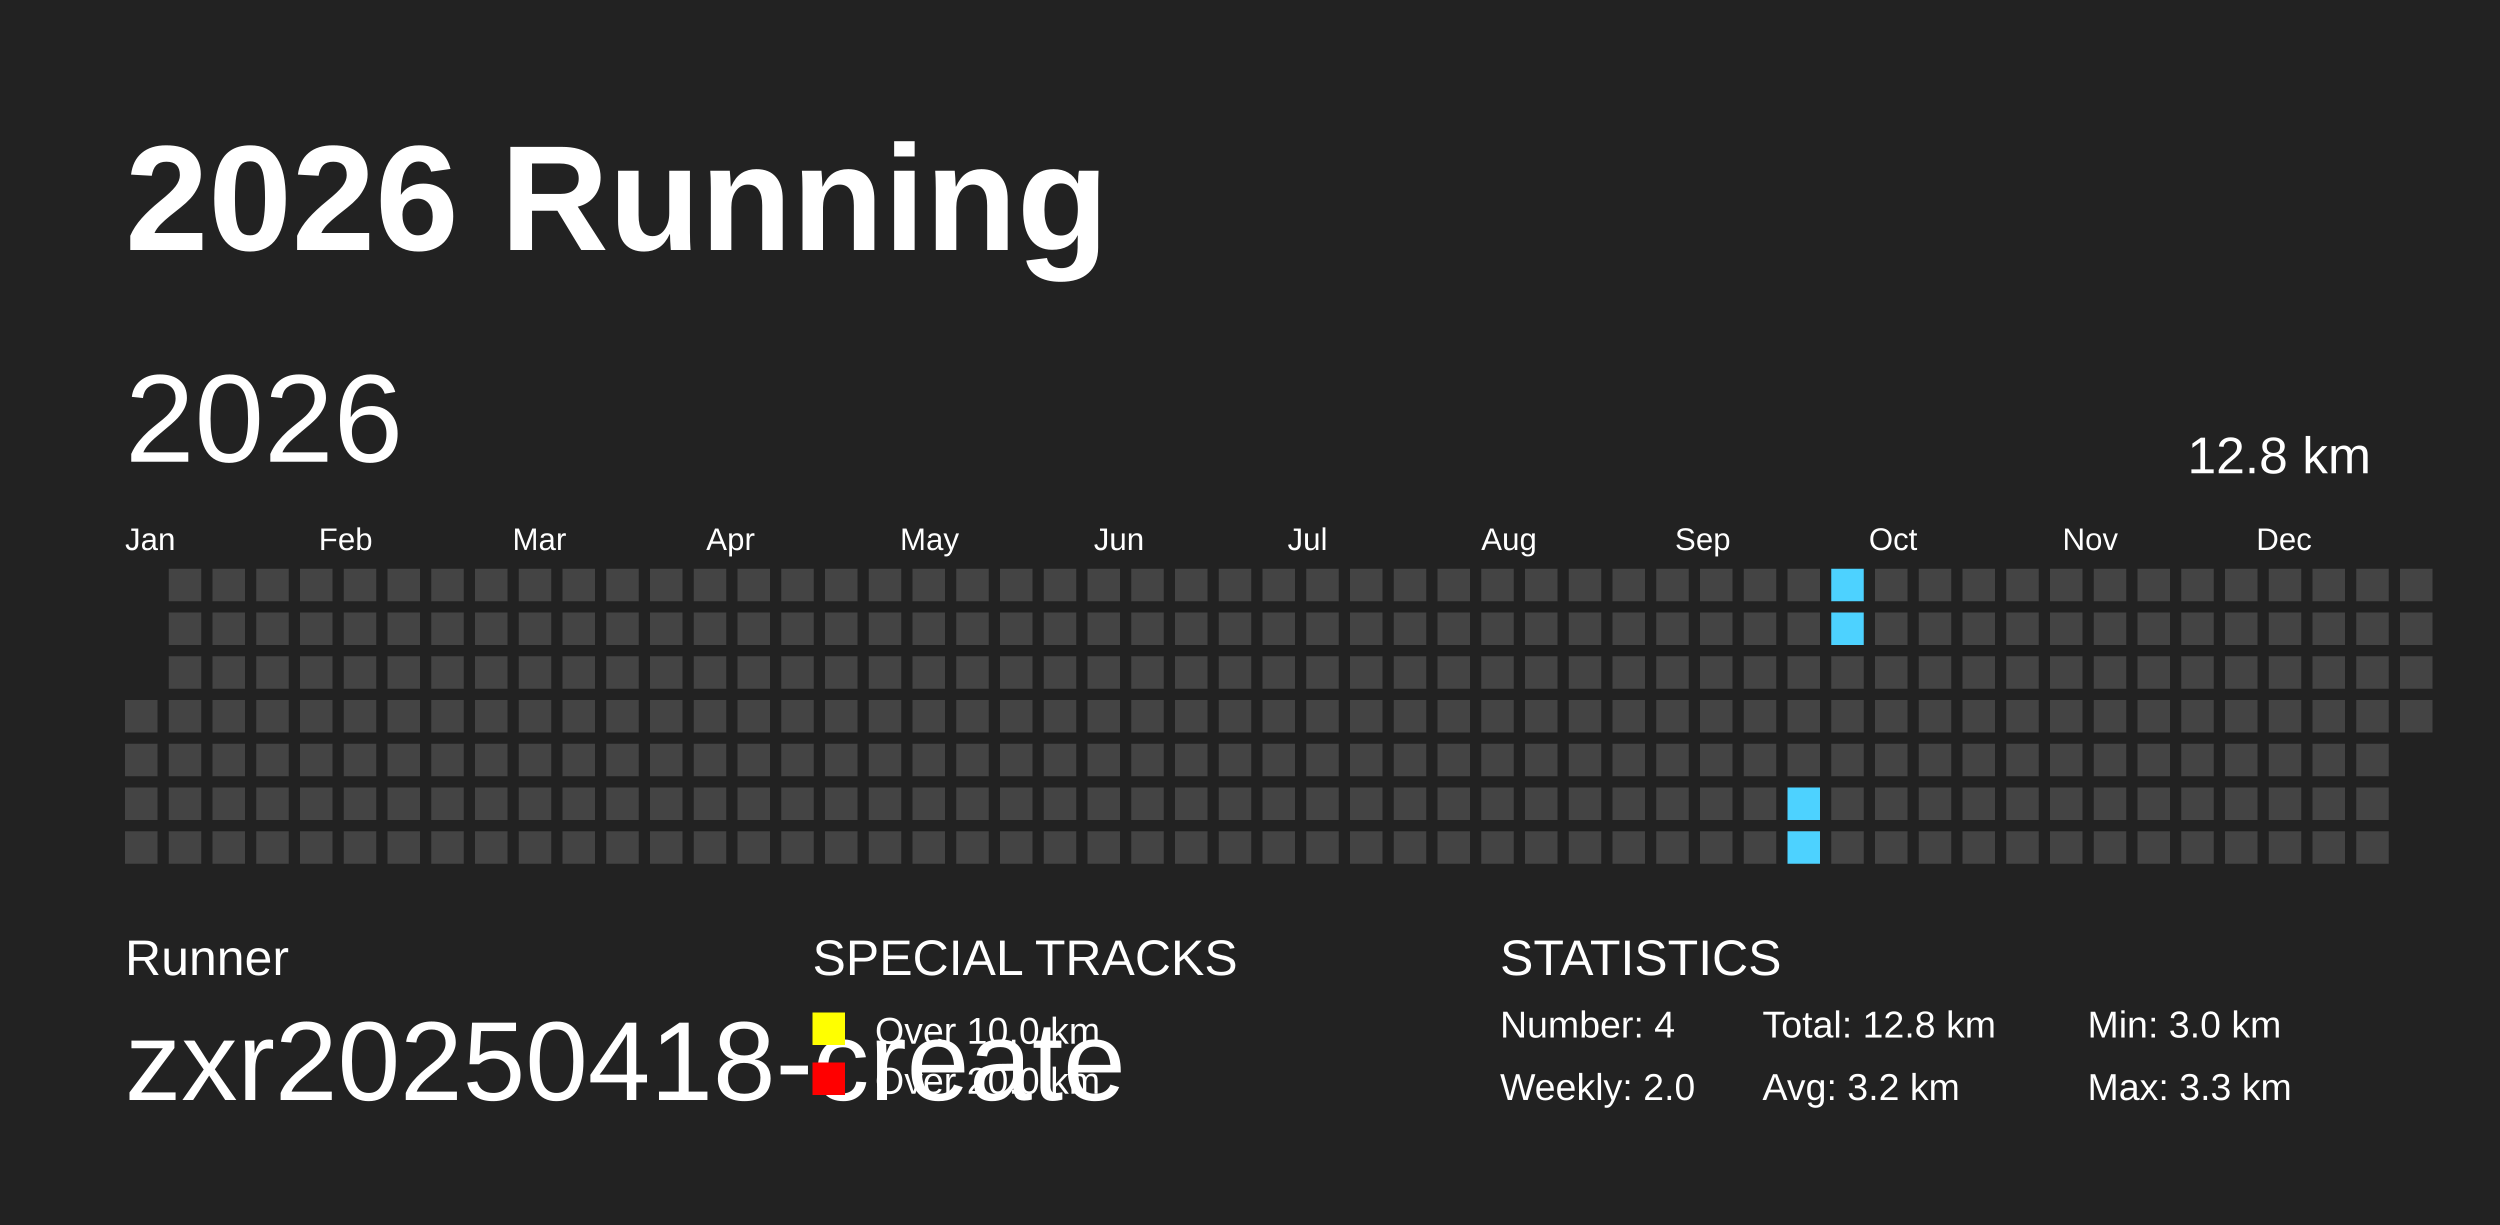
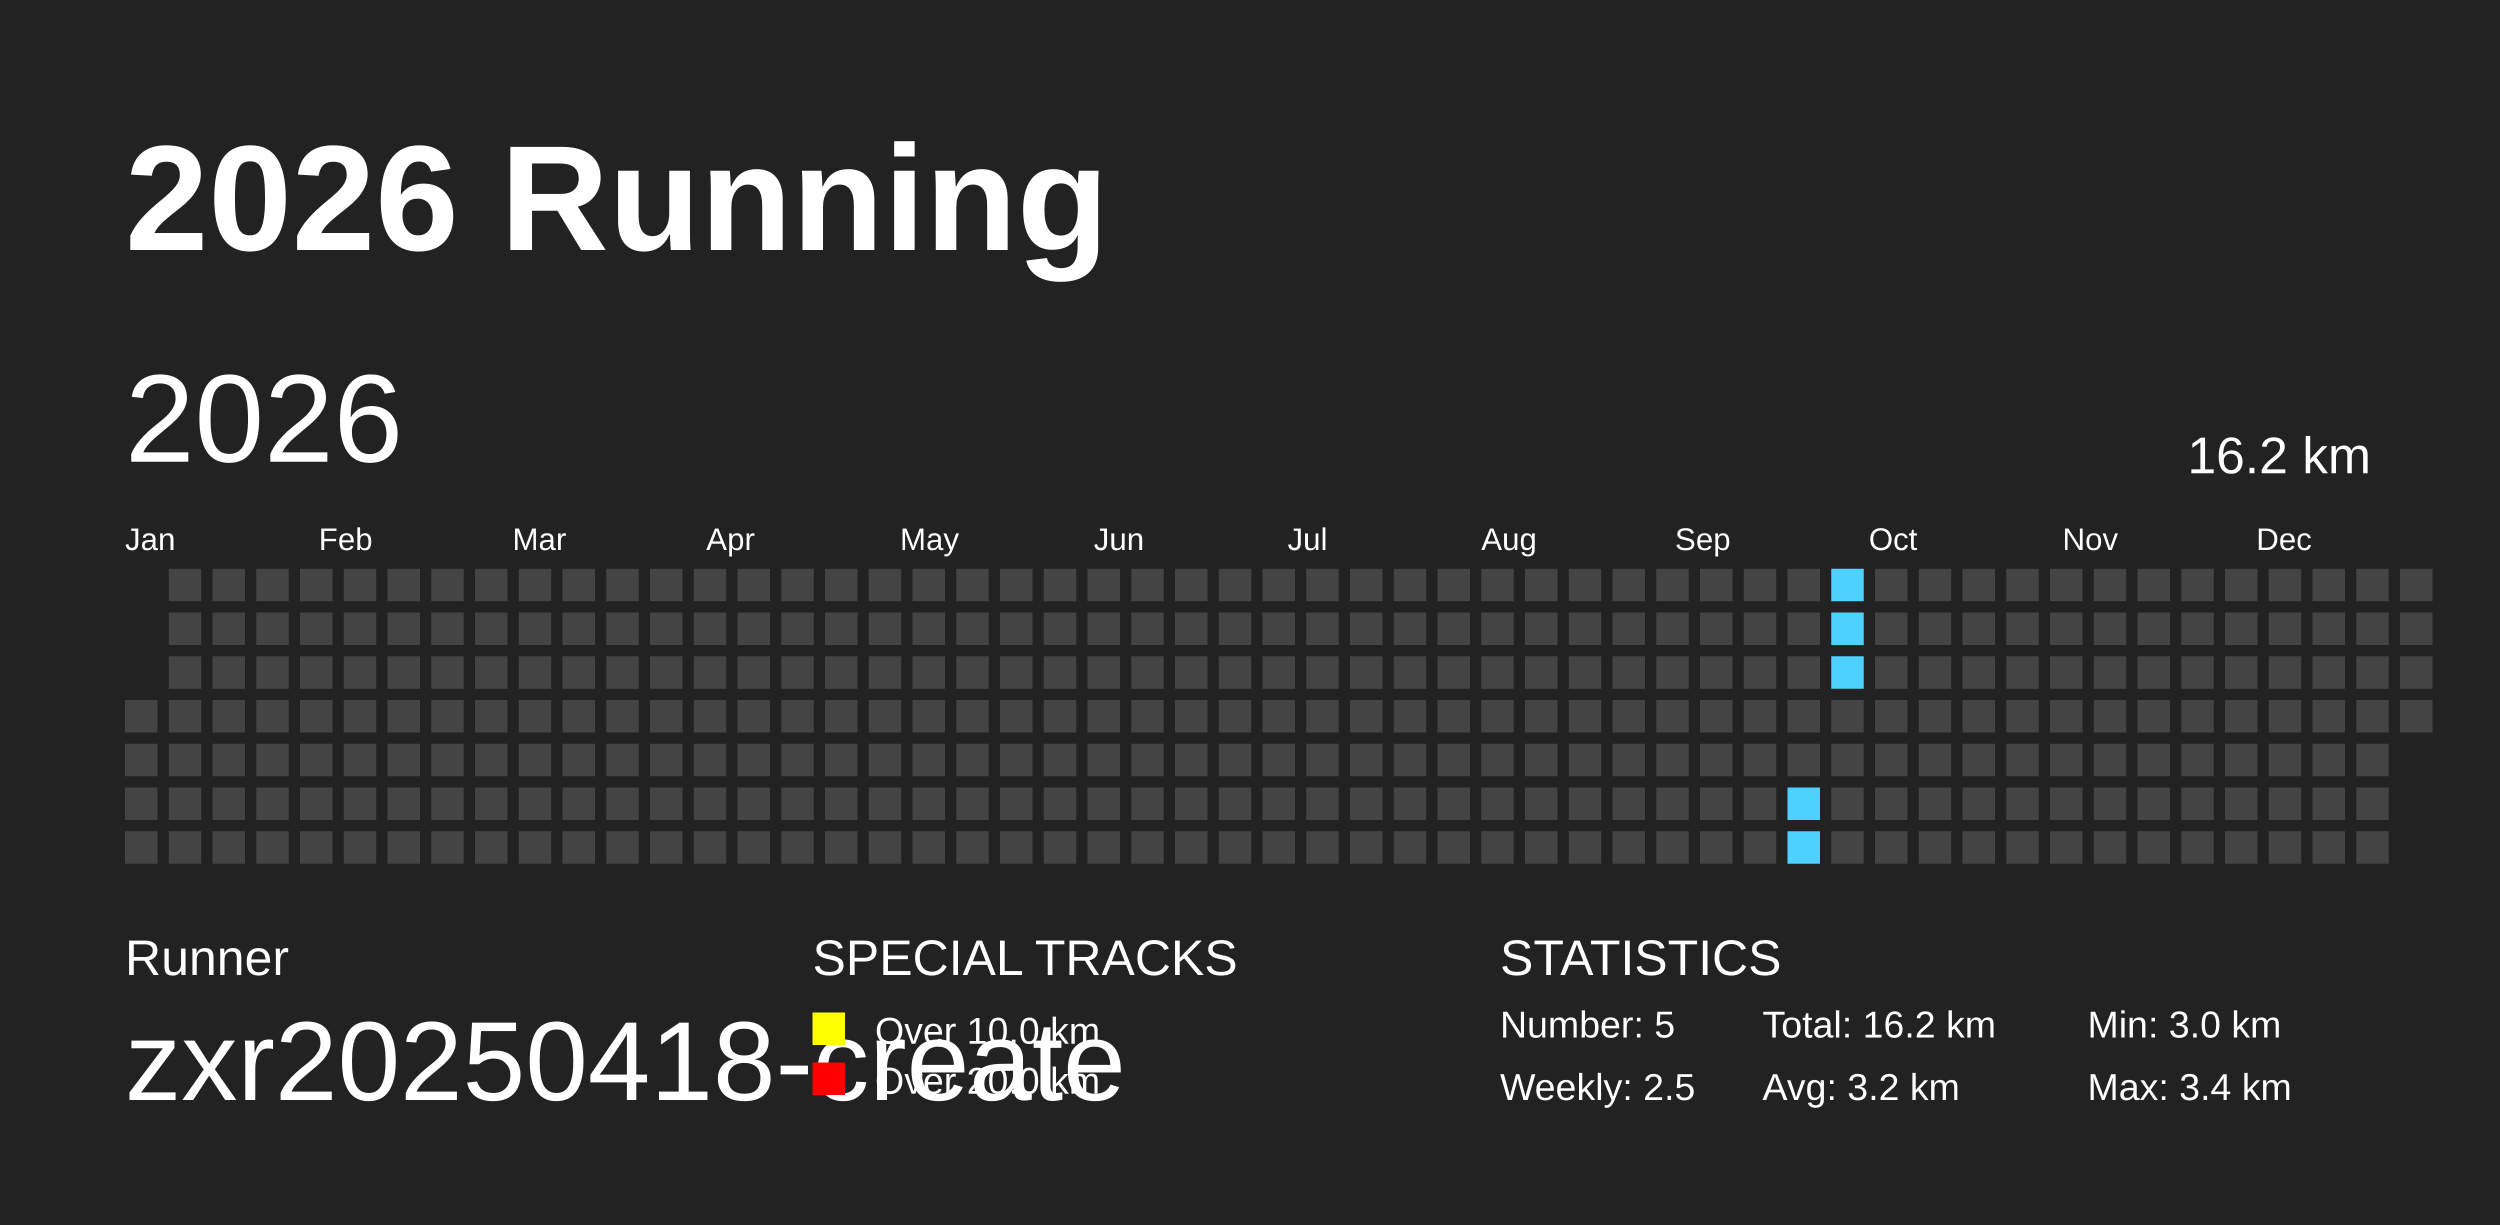
<svg xmlns="http://www.w3.org/2000/svg" baseProfile="full" height="98mm" version="1.1" viewBox="0,0,200,98" width="200mm">
  <defs>
    <pattern height="2" id="indoor-stripe" patternUnits="userSpaceOnUse" width="2">
      <line stroke="white" stroke-opacity="0.45" stroke-width="0.5" x1="0" x2="2" y1="2" y2="0" />
    </pattern>
  </defs>
  <rect fill="#222222" height="98" width="200" x="0" y="0" />
  <text fill="#FFFFFF" style="font-size:12px; font-family:Arial; font-weight:bold;" x="10" y="20">2026 Running</text>
  <text fill="#FFFFFF" style="font-size:4px; font-family:Arial" x="10" y="78">Runner</text>
  <text fill="#FFFFFF" style="font-size:9px; font-family:Arial" x="10" y="88">zxr20250418-create</text>
  <text fill="#FFFFFF" style="font-size:4px; font-family:Arial" x="65" y="78">SPECIAL TRACKS</text>
  <rect fill="yellow" height="2.6" width="2.6" x="65" y="81" />
  <text fill="#FFFFFF" style="font-size:3px; font-family:Arial" x="70" y="83.5">Over 10.0 km</text>
  <rect fill="red" height="2.6" width="2.6" x="65" y="85" />
  <text fill="#FFFFFF" style="font-size:3px; font-family:Arial" x="70" y="87.5">Over 20.0 km</text>
  <text fill="#FFFFFF" style="font-size:4px; font-family:Arial" x="120" y="78">STATISTICS</text>
-   <text fill="#FFFFFF" style="font-size:3px; font-family:Arial" x="120" y="83">Number: 4</text>
-   <text fill="#FFFFFF" style="font-size:3px; font-family:Arial" x="120" y="88">Weekly: 2.0</text>
-   <text fill="#FFFFFF" style="font-size:3px; font-family:Arial" x="141" y="83">Total: 12.8 km</text>
+   <text fill="#FFFFFF" style="font-size:3px; font-family:Arial" x="120" y="83">Number: 5</text>
+   <text fill="#FFFFFF" style="font-size:3px; font-family:Arial" x="120" y="88">Weekly: 2.5</text>
+   <text fill="#FFFFFF" style="font-size:3px; font-family:Arial" x="141" y="83">Total: 16.2 km</text>
  <text fill="#FFFFFF" style="font-size:3px; font-family:Arial" x="141" y="88">Avg: 3.2 km</text>
  <text fill="#FFFFFF" style="font-size:3px; font-family:Arial" x="167" y="83">Min: 3.0 km</text>
-   <text fill="#FFFFFF" style="font-size:3px; font-family:Arial" x="167" y="88">Max: 3.3 km</text>
+   <text fill="#FFFFFF" style="font-size:3px; font-family:Arial" x="167" y="88">Max: 3.4 km</text>
  <text dominant-baseline="hanging" fill="#FFFFFF" style="font-size:10.0px; font-family:Arial;" x="10" y="30">2026</text>
-   <text dominant-baseline="hanging" fill="#FFFFFF" style="font-size:4.125px; font-family:Arial;" x="175" y="35">12.8 km</text>
+   <text dominant-baseline="hanging" fill="#FFFFFF" style="font-size:4.125px; font-family:Arial;" x="175" y="35">16.2 km</text>
  <text fill="#FFFFFF" style="font-size:2.5px; font-family:Arial" x="10.0" y="44">Jan</text>
  <text fill="#FFFFFF" style="font-size:2.5px; font-family:Arial" x="25.5" y="44">Feb</text>
  <text fill="#FFFFFF" style="font-size:2.5px; font-family:Arial" x="41.0" y="44">Mar</text>
  <text fill="#FFFFFF" style="font-size:2.5px; font-family:Arial" x="56.5" y="44">Apr</text>
  <text fill="#FFFFFF" style="font-size:2.5px; font-family:Arial" x="72.0" y="44">May</text>
  <text fill="#FFFFFF" style="font-size:2.5px; font-family:Arial" x="87.5" y="44">Jun</text>
  <text fill="#FFFFFF" style="font-size:2.5px; font-family:Arial" x="103.0" y="44">Jul</text>
  <text fill="#FFFFFF" style="font-size:2.5px; font-family:Arial" x="118.5" y="44">Aug</text>
  <text fill="#FFFFFF" style="font-size:2.5px; font-family:Arial" x="134.0" y="44">Sep</text>
  <text fill="#FFFFFF" style="font-size:2.5px; font-family:Arial" x="149.5" y="44">Oct</text>
  <text fill="#FFFFFF" style="font-size:2.5px; font-family:Arial" x="165.0" y="44">Nov</text>
  <text fill="#FFFFFF" style="font-size:2.5px; font-family:Arial" x="180.5" y="44">Dec</text>
  <rect fill="#444444" height="2.6" width="2.6" x="10.0" y="56.0" />
  <rect fill="#444444" height="2.6" width="2.6" x="10.0" y="59.5" />
  <rect fill="#444444" height="2.6" width="2.6" x="10.0" y="63.0" />
  <rect fill="#444444" height="2.6" width="2.6" x="10.0" y="66.5" />
  <rect fill="#444444" height="2.6" width="2.6" x="13.5" y="45.5" />
  <rect fill="#444444" height="2.6" width="2.6" x="13.5" y="49.0" />
  <rect fill="#444444" height="2.6" width="2.6" x="13.5" y="52.5" />
  <rect fill="#444444" height="2.6" width="2.6" x="13.5" y="56.0" />
  <rect fill="#444444" height="2.6" width="2.6" x="13.5" y="59.5" />
  <rect fill="#444444" height="2.6" width="2.6" x="13.5" y="63.0" />
  <rect fill="#444444" height="2.6" width="2.6" x="13.5" y="66.5" />
  <rect fill="#444444" height="2.6" width="2.6" x="17.0" y="45.5" />
  <rect fill="#444444" height="2.6" width="2.6" x="17.0" y="49.0" />
  <rect fill="#444444" height="2.6" width="2.6" x="17.0" y="52.5" />
  <rect fill="#444444" height="2.6" width="2.6" x="17.0" y="56.0" />
  <rect fill="#444444" height="2.6" width="2.6" x="17.0" y="59.5" />
  <rect fill="#444444" height="2.6" width="2.6" x="17.0" y="63.0" />
  <rect fill="#444444" height="2.6" width="2.6" x="17.0" y="66.5" />
  <rect fill="#444444" height="2.6" width="2.6" x="20.5" y="45.5" />
  <rect fill="#444444" height="2.6" width="2.6" x="20.5" y="49.0" />
  <rect fill="#444444" height="2.6" width="2.6" x="20.5" y="52.5" />
  <rect fill="#444444" height="2.6" width="2.6" x="20.5" y="56.0" />
  <rect fill="#444444" height="2.6" width="2.6" x="20.5" y="59.5" />
  <rect fill="#444444" height="2.6" width="2.6" x="20.5" y="63.0" />
  <rect fill="#444444" height="2.6" width="2.6" x="20.5" y="66.5" />
  <rect fill="#444444" height="2.6" width="2.6" x="24.0" y="45.5" />
  <rect fill="#444444" height="2.6" width="2.6" x="24.0" y="49.0" />
  <rect fill="#444444" height="2.6" width="2.6" x="24.0" y="52.5" />
  <rect fill="#444444" height="2.6" width="2.6" x="24.0" y="56.0" />
  <rect fill="#444444" height="2.6" width="2.6" x="24.0" y="59.5" />
  <rect fill="#444444" height="2.6" width="2.6" x="24.0" y="63.0" />
  <rect fill="#444444" height="2.6" width="2.6" x="24.0" y="66.5" />
  <rect fill="#444444" height="2.6" width="2.6" x="27.5" y="45.5" />
  <rect fill="#444444" height="2.6" width="2.6" x="27.5" y="49.0" />
  <rect fill="#444444" height="2.6" width="2.6" x="27.5" y="52.5" />
  <rect fill="#444444" height="2.6" width="2.6" x="27.5" y="56.0" />
  <rect fill="#444444" height="2.6" width="2.6" x="27.5" y="59.5" />
  <rect fill="#444444" height="2.6" width="2.6" x="27.5" y="63.0" />
  <rect fill="#444444" height="2.6" width="2.6" x="27.5" y="66.5" />
  <rect fill="#444444" height="2.6" width="2.6" x="31.0" y="45.5" />
  <rect fill="#444444" height="2.6" width="2.6" x="31.0" y="49.0" />
  <rect fill="#444444" height="2.6" width="2.6" x="31.0" y="52.5" />
  <rect fill="#444444" height="2.6" width="2.6" x="31.0" y="56.0" />
  <rect fill="#444444" height="2.6" width="2.6" x="31.0" y="59.5" />
  <rect fill="#444444" height="2.6" width="2.6" x="31.0" y="63.0" />
  <rect fill="#444444" height="2.6" width="2.6" x="31.0" y="66.5" />
  <rect fill="#444444" height="2.6" width="2.6" x="34.5" y="45.5" />
  <rect fill="#444444" height="2.6" width="2.6" x="34.5" y="49.0" />
  <rect fill="#444444" height="2.6" width="2.6" x="34.5" y="52.5" />
  <rect fill="#444444" height="2.6" width="2.6" x="34.5" y="56.0" />
  <rect fill="#444444" height="2.6" width="2.6" x="34.5" y="59.5" />
  <rect fill="#444444" height="2.6" width="2.6" x="34.5" y="63.0" />
  <rect fill="#444444" height="2.6" width="2.6" x="34.5" y="66.5" />
  <rect fill="#444444" height="2.6" width="2.6" x="38.0" y="45.5" />
  <rect fill="#444444" height="2.6" width="2.6" x="38.0" y="49.0" />
  <rect fill="#444444" height="2.6" width="2.6" x="38.0" y="52.5" />
  <rect fill="#444444" height="2.6" width="2.6" x="38.0" y="56.0" />
  <rect fill="#444444" height="2.6" width="2.6" x="38.0" y="59.5" />
  <rect fill="#444444" height="2.6" width="2.6" x="38.0" y="63.0" />
  <rect fill="#444444" height="2.6" width="2.6" x="38.0" y="66.5" />
  <rect fill="#444444" height="2.6" width="2.6" x="41.5" y="45.5" />
  <rect fill="#444444" height="2.6" width="2.6" x="41.5" y="49.0" />
  <rect fill="#444444" height="2.6" width="2.6" x="41.5" y="52.5" />
  <rect fill="#444444" height="2.6" width="2.6" x="41.5" y="56.0" />
  <rect fill="#444444" height="2.6" width="2.6" x="41.5" y="59.5" />
  <rect fill="#444444" height="2.6" width="2.6" x="41.5" y="63.0" />
  <rect fill="#444444" height="2.6" width="2.6" x="41.5" y="66.5" />
  <rect fill="#444444" height="2.6" width="2.6" x="45.0" y="45.5" />
  <rect fill="#444444" height="2.6" width="2.6" x="45.0" y="49.0" />
  <rect fill="#444444" height="2.6" width="2.6" x="45.0" y="52.5" />
  <rect fill="#444444" height="2.6" width="2.6" x="45.0" y="56.0" />
  <rect fill="#444444" height="2.6" width="2.6" x="45.0" y="59.5" />
  <rect fill="#444444" height="2.6" width="2.6" x="45.0" y="63.0" />
  <rect fill="#444444" height="2.6" width="2.6" x="45.0" y="66.5" />
  <rect fill="#444444" height="2.6" width="2.6" x="48.5" y="45.5" />
  <rect fill="#444444" height="2.6" width="2.6" x="48.5" y="49.0" />
  <rect fill="#444444" height="2.6" width="2.6" x="48.5" y="52.5" />
  <rect fill="#444444" height="2.6" width="2.6" x="48.5" y="56.0" />
  <rect fill="#444444" height="2.6" width="2.6" x="48.5" y="59.5" />
  <rect fill="#444444" height="2.6" width="2.6" x="48.5" y="63.0" />
  <rect fill="#444444" height="2.6" width="2.6" x="48.5" y="66.5" />
  <rect fill="#444444" height="2.6" width="2.6" x="52.0" y="45.5" />
  <rect fill="#444444" height="2.6" width="2.6" x="52.0" y="49.0" />
  <rect fill="#444444" height="2.6" width="2.6" x="52.0" y="52.5" />
  <rect fill="#444444" height="2.6" width="2.6" x="52.0" y="56.0" />
  <rect fill="#444444" height="2.6" width="2.6" x="52.0" y="59.5" />
  <rect fill="#444444" height="2.6" width="2.6" x="52.0" y="63.0" />
  <rect fill="#444444" height="2.6" width="2.6" x="52.0" y="66.5" />
  <rect fill="#444444" height="2.6" width="2.6" x="55.5" y="45.5" />
  <rect fill="#444444" height="2.6" width="2.6" x="55.5" y="49.0" />
  <rect fill="#444444" height="2.6" width="2.6" x="55.5" y="52.5" />
  <rect fill="#444444" height="2.6" width="2.6" x="55.5" y="56.0" />
  <rect fill="#444444" height="2.6" width="2.6" x="55.5" y="59.5" />
  <rect fill="#444444" height="2.6" width="2.6" x="55.5" y="63.0" />
  <rect fill="#444444" height="2.6" width="2.6" x="55.5" y="66.5" />
  <rect fill="#444444" height="2.6" width="2.6" x="59.0" y="45.5" />
  <rect fill="#444444" height="2.6" width="2.6" x="59.0" y="49.0" />
  <rect fill="#444444" height="2.6" width="2.6" x="59.0" y="52.5" />
  <rect fill="#444444" height="2.6" width="2.6" x="59.0" y="56.0" />
  <rect fill="#444444" height="2.6" width="2.6" x="59.0" y="59.5" />
  <rect fill="#444444" height="2.6" width="2.6" x="59.0" y="63.0" />
  <rect fill="#444444" height="2.6" width="2.6" x="59.0" y="66.5" />
  <rect fill="#444444" height="2.6" width="2.6" x="62.5" y="45.5" />
  <rect fill="#444444" height="2.6" width="2.6" x="62.5" y="49.0" />
  <rect fill="#444444" height="2.6" width="2.6" x="62.5" y="52.5" />
  <rect fill="#444444" height="2.6" width="2.6" x="62.5" y="56.0" />
  <rect fill="#444444" height="2.6" width="2.6" x="62.5" y="59.5" />
  <rect fill="#444444" height="2.6" width="2.6" x="62.5" y="63.0" />
  <rect fill="#444444" height="2.6" width="2.6" x="62.5" y="66.5" />
  <rect fill="#444444" height="2.6" width="2.6" x="66.0" y="45.5" />
  <rect fill="#444444" height="2.6" width="2.6" x="66.0" y="49.0" />
  <rect fill="#444444" height="2.6" width="2.6" x="66.0" y="52.5" />
  <rect fill="#444444" height="2.6" width="2.6" x="66.0" y="56.0" />
  <rect fill="#444444" height="2.6" width="2.6" x="66.0" y="59.5" />
  <rect fill="#444444" height="2.6" width="2.6" x="66.0" y="63.0" />
  <rect fill="#444444" height="2.6" width="2.6" x="66.0" y="66.5" />
  <rect fill="#444444" height="2.6" width="2.6" x="69.5" y="45.5" />
  <rect fill="#444444" height="2.6" width="2.6" x="69.5" y="49.0" />
  <rect fill="#444444" height="2.6" width="2.6" x="69.5" y="52.5" />
  <rect fill="#444444" height="2.6" width="2.6" x="69.5" y="56.0" />
  <rect fill="#444444" height="2.6" width="2.6" x="69.5" y="59.5" />
  <rect fill="#444444" height="2.6" width="2.6" x="69.5" y="63.0" />
  <rect fill="#444444" height="2.6" width="2.6" x="69.5" y="66.5" />
  <rect fill="#444444" height="2.6" width="2.6" x="73.0" y="45.5" />
  <rect fill="#444444" height="2.6" width="2.6" x="73.0" y="49.0" />
  <rect fill="#444444" height="2.6" width="2.6" x="73.0" y="52.5" />
  <rect fill="#444444" height="2.6" width="2.6" x="73.0" y="56.0" />
  <rect fill="#444444" height="2.6" width="2.6" x="73.0" y="59.5" />
  <rect fill="#444444" height="2.6" width="2.6" x="73.0" y="63.0" />
  <rect fill="#444444" height="2.6" width="2.6" x="73.0" y="66.5" />
  <rect fill="#444444" height="2.6" width="2.6" x="76.5" y="45.5" />
  <rect fill="#444444" height="2.6" width="2.6" x="76.5" y="49.0" />
  <rect fill="#444444" height="2.6" width="2.6" x="76.5" y="52.5" />
  <rect fill="#444444" height="2.6" width="2.6" x="76.5" y="56.0" />
  <rect fill="#444444" height="2.6" width="2.6" x="76.5" y="59.5" />
  <rect fill="#444444" height="2.6" width="2.6" x="76.5" y="63.0" />
  <rect fill="#444444" height="2.6" width="2.6" x="76.5" y="66.5" />
  <rect fill="#444444" height="2.6" width="2.6" x="80.0" y="45.5" />
  <rect fill="#444444" height="2.6" width="2.6" x="80.0" y="49.0" />
  <rect fill="#444444" height="2.6" width="2.6" x="80.0" y="52.5" />
  <rect fill="#444444" height="2.6" width="2.6" x="80.0" y="56.0" />
  <rect fill="#444444" height="2.6" width="2.6" x="80.0" y="59.5" />
  <rect fill="#444444" height="2.6" width="2.6" x="80.0" y="63.0" />
  <rect fill="#444444" height="2.6" width="2.6" x="80.0" y="66.5" />
  <rect fill="#444444" height="2.6" width="2.6" x="83.5" y="45.5" />
  <rect fill="#444444" height="2.6" width="2.6" x="83.5" y="49.0" />
  <rect fill="#444444" height="2.6" width="2.6" x="83.5" y="52.5" />
  <rect fill="#444444" height="2.6" width="2.6" x="83.5" y="56.0" />
  <rect fill="#444444" height="2.6" width="2.6" x="83.5" y="59.5" />
  <rect fill="#444444" height="2.6" width="2.6" x="83.5" y="63.0" />
  <rect fill="#444444" height="2.6" width="2.6" x="83.5" y="66.5" />
  <rect fill="#444444" height="2.6" width="2.6" x="87.0" y="45.5" />
  <rect fill="#444444" height="2.6" width="2.6" x="87.0" y="49.0" />
  <rect fill="#444444" height="2.6" width="2.6" x="87.0" y="52.5" />
  <rect fill="#444444" height="2.6" width="2.6" x="87.0" y="56.0" />
  <rect fill="#444444" height="2.6" width="2.6" x="87.0" y="59.5" />
  <rect fill="#444444" height="2.6" width="2.6" x="87.0" y="63.0" />
  <rect fill="#444444" height="2.6" width="2.6" x="87.0" y="66.5" />
  <rect fill="#444444" height="2.6" width="2.6" x="90.5" y="45.5" />
  <rect fill="#444444" height="2.6" width="2.6" x="90.5" y="49.0" />
  <rect fill="#444444" height="2.6" width="2.6" x="90.5" y="52.5" />
  <rect fill="#444444" height="2.6" width="2.6" x="90.5" y="56.0" />
  <rect fill="#444444" height="2.6" width="2.6" x="90.5" y="59.5" />
  <rect fill="#444444" height="2.6" width="2.6" x="90.5" y="63.0" />
  <rect fill="#444444" height="2.6" width="2.6" x="90.5" y="66.5" />
  <rect fill="#444444" height="2.6" width="2.6" x="94.0" y="45.5" />
  <rect fill="#444444" height="2.6" width="2.6" x="94.0" y="49.0" />
  <rect fill="#444444" height="2.6" width="2.6" x="94.0" y="52.5" />
  <rect fill="#444444" height="2.6" width="2.6" x="94.0" y="56.0" />
  <rect fill="#444444" height="2.6" width="2.6" x="94.0" y="59.5" />
  <rect fill="#444444" height="2.6" width="2.6" x="94.0" y="63.0" />
  <rect fill="#444444" height="2.6" width="2.6" x="94.0" y="66.5" />
  <rect fill="#444444" height="2.6" width="2.6" x="97.5" y="45.5" />
  <rect fill="#444444" height="2.6" width="2.6" x="97.5" y="49.0" />
  <rect fill="#444444" height="2.6" width="2.6" x="97.5" y="52.5" />
  <rect fill="#444444" height="2.6" width="2.6" x="97.5" y="56.0" />
  <rect fill="#444444" height="2.6" width="2.6" x="97.5" y="59.5" />
  <rect fill="#444444" height="2.6" width="2.6" x="97.5" y="63.0" />
  <rect fill="#444444" height="2.6" width="2.6" x="97.5" y="66.5" />
  <rect fill="#444444" height="2.6" width="2.6" x="101.0" y="45.5" />
  <rect fill="#444444" height="2.6" width="2.6" x="101.0" y="49.0" />
  <rect fill="#444444" height="2.6" width="2.6" x="101.0" y="52.5" />
  <rect fill="#444444" height="2.6" width="2.6" x="101.0" y="56.0" />
  <rect fill="#444444" height="2.6" width="2.6" x="101.0" y="59.5" />
  <rect fill="#444444" height="2.6" width="2.6" x="101.0" y="63.0" />
  <rect fill="#444444" height="2.6" width="2.6" x="101.0" y="66.5" />
  <rect fill="#444444" height="2.6" width="2.6" x="104.5" y="45.5" />
  <rect fill="#444444" height="2.6" width="2.6" x="104.5" y="49.0" />
  <rect fill="#444444" height="2.6" width="2.6" x="104.5" y="52.5" />
  <rect fill="#444444" height="2.6" width="2.6" x="104.5" y="56.0" />
  <rect fill="#444444" height="2.6" width="2.6" x="104.5" y="59.5" />
  <rect fill="#444444" height="2.6" width="2.6" x="104.5" y="63.0" />
  <rect fill="#444444" height="2.6" width="2.6" x="104.5" y="66.5" />
  <rect fill="#444444" height="2.6" width="2.6" x="108.0" y="45.5" />
  <rect fill="#444444" height="2.6" width="2.6" x="108.0" y="49.0" />
  <rect fill="#444444" height="2.6" width="2.6" x="108.0" y="52.5" />
  <rect fill="#444444" height="2.6" width="2.6" x="108.0" y="56.0" />
  <rect fill="#444444" height="2.6" width="2.6" x="108.0" y="59.5" />
  <rect fill="#444444" height="2.6" width="2.6" x="108.0" y="63.0" />
  <rect fill="#444444" height="2.6" width="2.6" x="108.0" y="66.5" />
  <rect fill="#444444" height="2.6" width="2.6" x="111.5" y="45.5" />
  <rect fill="#444444" height="2.6" width="2.6" x="111.5" y="49.0" />
  <rect fill="#444444" height="2.6" width="2.6" x="111.5" y="52.5" />
  <rect fill="#444444" height="2.6" width="2.6" x="111.5" y="56.0" />
  <rect fill="#444444" height="2.6" width="2.6" x="111.5" y="59.5" />
  <rect fill="#444444" height="2.6" width="2.6" x="111.5" y="63.0" />
  <rect fill="#444444" height="2.6" width="2.6" x="111.5" y="66.5" />
  <rect fill="#444444" height="2.6" width="2.6" x="115.0" y="45.5" />
  <rect fill="#444444" height="2.6" width="2.6" x="115.0" y="49.0" />
  <rect fill="#444444" height="2.6" width="2.6" x="115.0" y="52.5" />
  <rect fill="#444444" height="2.6" width="2.6" x="115.0" y="56.0" />
  <rect fill="#444444" height="2.6" width="2.6" x="115.0" y="59.5" />
  <rect fill="#444444" height="2.6" width="2.6" x="115.0" y="63.0" />
  <rect fill="#444444" height="2.6" width="2.6" x="115.0" y="66.5" />
  <rect fill="#444444" height="2.6" width="2.6" x="118.5" y="45.5" />
  <rect fill="#444444" height="2.6" width="2.6" x="118.5" y="49.0" />
  <rect fill="#444444" height="2.6" width="2.6" x="118.5" y="52.5" />
  <rect fill="#444444" height="2.6" width="2.6" x="118.5" y="56.0" />
  <rect fill="#444444" height="2.6" width="2.6" x="118.5" y="59.5" />
  <rect fill="#444444" height="2.6" width="2.6" x="118.5" y="63.0" />
  <rect fill="#444444" height="2.6" width="2.6" x="118.5" y="66.5" />
  <rect fill="#444444" height="2.6" width="2.6" x="122.0" y="45.5" />
  <rect fill="#444444" height="2.6" width="2.6" x="122.0" y="49.0" />
  <rect fill="#444444" height="2.6" width="2.6" x="122.0" y="52.5" />
  <rect fill="#444444" height="2.6" width="2.6" x="122.0" y="56.0" />
  <rect fill="#444444" height="2.6" width="2.6" x="122.0" y="59.5" />
  <rect fill="#444444" height="2.6" width="2.6" x="122.0" y="63.0" />
  <rect fill="#444444" height="2.6" width="2.6" x="122.0" y="66.5" />
  <rect fill="#444444" height="2.6" width="2.6" x="125.5" y="45.5" />
  <rect fill="#444444" height="2.6" width="2.6" x="125.5" y="49.0" />
  <rect fill="#444444" height="2.6" width="2.6" x="125.5" y="52.5" />
  <rect fill="#444444" height="2.6" width="2.6" x="125.5" y="56.0" />
  <rect fill="#444444" height="2.6" width="2.6" x="125.5" y="59.5" />
  <rect fill="#444444" height="2.6" width="2.6" x="125.5" y="63.0" />
  <rect fill="#444444" height="2.6" width="2.6" x="125.5" y="66.5" />
  <rect fill="#444444" height="2.6" width="2.6" x="129.0" y="45.5" />
  <rect fill="#444444" height="2.6" width="2.6" x="129.0" y="49.0" />
  <rect fill="#444444" height="2.6" width="2.6" x="129.0" y="52.5" />
  <rect fill="#444444" height="2.6" width="2.6" x="129.0" y="56.0" />
  <rect fill="#444444" height="2.6" width="2.6" x="129.0" y="59.5" />
  <rect fill="#444444" height="2.6" width="2.6" x="129.0" y="63.0" />
  <rect fill="#444444" height="2.6" width="2.6" x="129.0" y="66.5" />
  <rect fill="#444444" height="2.6" width="2.6" x="132.5" y="45.5" />
  <rect fill="#444444" height="2.6" width="2.6" x="132.5" y="49.0" />
  <rect fill="#444444" height="2.6" width="2.6" x="132.5" y="52.5" />
  <rect fill="#444444" height="2.6" width="2.6" x="132.5" y="56.0" />
  <rect fill="#444444" height="2.6" width="2.6" x="132.5" y="59.5" />
  <rect fill="#444444" height="2.6" width="2.6" x="132.5" y="63.0" />
  <rect fill="#444444" height="2.6" width="2.6" x="132.5" y="66.5" />
  <rect fill="#444444" height="2.6" width="2.6" x="136.0" y="45.5" />
  <rect fill="#444444" height="2.6" width="2.6" x="136.0" y="49.0" />
  <rect fill="#444444" height="2.6" width="2.6" x="136.0" y="52.5" />
  <rect fill="#444444" height="2.6" width="2.6" x="136.0" y="56.0" />
  <rect fill="#444444" height="2.6" width="2.6" x="136.0" y="59.5" />
  <rect fill="#444444" height="2.6" width="2.6" x="136.0" y="63.0" />
  <rect fill="#444444" height="2.6" width="2.6" x="136.0" y="66.5" />
  <rect fill="#444444" height="2.6" width="2.6" x="139.5" y="45.5" />
  <rect fill="#444444" height="2.6" width="2.6" x="139.5" y="49.0" />
  <rect fill="#444444" height="2.6" width="2.6" x="139.5" y="52.5" />
  <rect fill="#444444" height="2.6" width="2.6" x="139.5" y="56.0" />
  <rect fill="#444444" height="2.6" width="2.6" x="139.5" y="59.5" />
  <rect fill="#444444" height="2.6" width="2.6" x="139.5" y="63.0" />
  <rect fill="#444444" height="2.6" width="2.6" x="139.5" y="66.5" />
  <rect fill="#444444" height="2.6" width="2.6" x="143.0" y="45.5" />
  <rect fill="#444444" height="2.6" width="2.6" x="143.0" y="49.0" />
  <rect fill="#444444" height="2.6" width="2.6" x="143.0" y="52.5" />
  <rect fill="#444444" height="2.6" width="2.6" x="143.0" y="56.0" />
  <rect fill="#444444" height="2.6" width="2.6" x="143.0" y="59.5" />
  <rect fill="#4DD2FF" height="2.6" width="2.6" x="143.0" y="63.0" />
  <rect fill="#4DD2FF" height="2.6" width="2.6" x="143.0" y="66.5" />
  <rect fill="#4DD2FF" height="2.6" width="2.6" x="146.5" y="45.5" />
  <rect fill="#4DD2FF" height="2.6" width="2.6" x="146.5" y="49.0" />
-   <rect fill="#444444" height="2.6" width="2.6" x="146.5" y="52.5" />
+   <rect fill="#4DD2FF" height="2.6" width="2.6" x="146.5" y="52.5" />
  <rect fill="#444444" height="2.6" width="2.6" x="146.5" y="56.0" />
  <rect fill="#444444" height="2.6" width="2.6" x="146.5" y="59.5" />
  <rect fill="#444444" height="2.6" width="2.6" x="146.5" y="63.0" />
  <rect fill="#444444" height="2.6" width="2.6" x="146.5" y="66.5" />
  <rect fill="#444444" height="2.6" width="2.6" x="150.0" y="45.5" />
  <rect fill="#444444" height="2.6" width="2.6" x="150.0" y="49.0" />
  <rect fill="#444444" height="2.6" width="2.6" x="150.0" y="52.5" />
  <rect fill="#444444" height="2.6" width="2.6" x="150.0" y="56.0" />
  <rect fill="#444444" height="2.6" width="2.6" x="150.0" y="59.5" />
  <rect fill="#444444" height="2.6" width="2.6" x="150.0" y="63.0" />
  <rect fill="#444444" height="2.6" width="2.6" x="150.0" y="66.5" />
  <rect fill="#444444" height="2.6" width="2.6" x="153.5" y="45.5" />
  <rect fill="#444444" height="2.6" width="2.6" x="153.5" y="49.0" />
  <rect fill="#444444" height="2.6" width="2.6" x="153.5" y="52.5" />
  <rect fill="#444444" height="2.6" width="2.6" x="153.5" y="56.0" />
  <rect fill="#444444" height="2.6" width="2.6" x="153.5" y="59.5" />
  <rect fill="#444444" height="2.6" width="2.6" x="153.5" y="63.0" />
  <rect fill="#444444" height="2.6" width="2.6" x="153.5" y="66.5" />
  <rect fill="#444444" height="2.6" width="2.6" x="157.0" y="45.5" />
  <rect fill="#444444" height="2.6" width="2.6" x="157.0" y="49.0" />
  <rect fill="#444444" height="2.6" width="2.6" x="157.0" y="52.5" />
  <rect fill="#444444" height="2.6" width="2.6" x="157.0" y="56.0" />
  <rect fill="#444444" height="2.6" width="2.6" x="157.0" y="59.5" />
  <rect fill="#444444" height="2.6" width="2.6" x="157.0" y="63.0" />
  <rect fill="#444444" height="2.6" width="2.6" x="157.0" y="66.5" />
  <rect fill="#444444" height="2.6" width="2.6" x="160.5" y="45.5" />
  <rect fill="#444444" height="2.6" width="2.6" x="160.5" y="49.0" />
  <rect fill="#444444" height="2.6" width="2.6" x="160.5" y="52.5" />
  <rect fill="#444444" height="2.6" width="2.6" x="160.5" y="56.0" />
  <rect fill="#444444" height="2.6" width="2.6" x="160.5" y="59.5" />
  <rect fill="#444444" height="2.6" width="2.6" x="160.5" y="63.0" />
  <rect fill="#444444" height="2.6" width="2.6" x="160.5" y="66.5" />
  <rect fill="#444444" height="2.6" width="2.6" x="164.0" y="45.5" />
  <rect fill="#444444" height="2.6" width="2.6" x="164.0" y="49.0" />
  <rect fill="#444444" height="2.6" width="2.6" x="164.0" y="52.5" />
  <rect fill="#444444" height="2.6" width="2.6" x="164.0" y="56.0" />
  <rect fill="#444444" height="2.6" width="2.6" x="164.0" y="59.5" />
  <rect fill="#444444" height="2.6" width="2.6" x="164.0" y="63.0" />
  <rect fill="#444444" height="2.6" width="2.6" x="164.0" y="66.5" />
  <rect fill="#444444" height="2.6" width="2.6" x="167.5" y="45.5" />
  <rect fill="#444444" height="2.6" width="2.6" x="167.5" y="49.0" />
  <rect fill="#444444" height="2.6" width="2.6" x="167.5" y="52.5" />
  <rect fill="#444444" height="2.6" width="2.6" x="167.5" y="56.0" />
  <rect fill="#444444" height="2.6" width="2.6" x="167.5" y="59.5" />
  <rect fill="#444444" height="2.6" width="2.6" x="167.5" y="63.0" />
  <rect fill="#444444" height="2.6" width="2.6" x="167.5" y="66.5" />
  <rect fill="#444444" height="2.6" width="2.6" x="171.0" y="45.5" />
  <rect fill="#444444" height="2.6" width="2.6" x="171.0" y="49.0" />
  <rect fill="#444444" height="2.6" width="2.6" x="171.0" y="52.5" />
  <rect fill="#444444" height="2.6" width="2.6" x="171.0" y="56.0" />
  <rect fill="#444444" height="2.6" width="2.6" x="171.0" y="59.5" />
  <rect fill="#444444" height="2.6" width="2.6" x="171.0" y="63.0" />
  <rect fill="#444444" height="2.6" width="2.6" x="171.0" y="66.5" />
  <rect fill="#444444" height="2.6" width="2.6" x="174.5" y="45.5" />
  <rect fill="#444444" height="2.6" width="2.6" x="174.5" y="49.0" />
  <rect fill="#444444" height="2.6" width="2.6" x="174.5" y="52.5" />
  <rect fill="#444444" height="2.6" width="2.6" x="174.5" y="56.0" />
  <rect fill="#444444" height="2.6" width="2.6" x="174.5" y="59.5" />
  <rect fill="#444444" height="2.6" width="2.6" x="174.5" y="63.0" />
  <rect fill="#444444" height="2.6" width="2.6" x="174.5" y="66.5" />
  <rect fill="#444444" height="2.6" width="2.6" x="178.0" y="45.5" />
  <rect fill="#444444" height="2.6" width="2.6" x="178.0" y="49.0" />
  <rect fill="#444444" height="2.6" width="2.6" x="178.0" y="52.5" />
  <rect fill="#444444" height="2.6" width="2.6" x="178.0" y="56.0" />
  <rect fill="#444444" height="2.6" width="2.6" x="178.0" y="59.5" />
  <rect fill="#444444" height="2.6" width="2.6" x="178.0" y="63.0" />
  <rect fill="#444444" height="2.6" width="2.6" x="178.0" y="66.5" />
  <rect fill="#444444" height="2.6" width="2.6" x="181.5" y="45.5" />
  <rect fill="#444444" height="2.6" width="2.6" x="181.5" y="49.0" />
  <rect fill="#444444" height="2.6" width="2.6" x="181.5" y="52.5" />
  <rect fill="#444444" height="2.6" width="2.6" x="181.5" y="56.0" />
  <rect fill="#444444" height="2.6" width="2.6" x="181.5" y="59.5" />
  <rect fill="#444444" height="2.6" width="2.6" x="181.5" y="63.0" />
  <rect fill="#444444" height="2.6" width="2.6" x="181.5" y="66.5" />
  <rect fill="#444444" height="2.6" width="2.6" x="185.0" y="45.5" />
  <rect fill="#444444" height="2.6" width="2.6" x="185.0" y="49.0" />
  <rect fill="#444444" height="2.6" width="2.6" x="185.0" y="52.5" />
  <rect fill="#444444" height="2.6" width="2.6" x="185.0" y="56.0" />
  <rect fill="#444444" height="2.6" width="2.6" x="185.0" y="59.5" />
  <rect fill="#444444" height="2.6" width="2.6" x="185.0" y="63.0" />
  <rect fill="#444444" height="2.6" width="2.6" x="185.0" y="66.5" />
  <rect fill="#444444" height="2.6" width="2.6" x="188.5" y="45.5" />
  <rect fill="#444444" height="2.6" width="2.6" x="188.5" y="49.0" />
  <rect fill="#444444" height="2.6" width="2.6" x="188.5" y="52.5" />
  <rect fill="#444444" height="2.6" width="2.6" x="188.5" y="56.0" />
  <rect fill="#444444" height="2.6" width="2.6" x="188.5" y="59.5" />
  <rect fill="#444444" height="2.6" width="2.6" x="188.5" y="63.0" />
  <rect fill="#444444" height="2.6" width="2.6" x="188.5" y="66.5" />
  <rect fill="#444444" height="2.6" width="2.6" x="192.0" y="45.5" />
  <rect fill="#444444" height="2.6" width="2.6" x="192.0" y="49.0" />
  <rect fill="#444444" height="2.6" width="2.6" x="192.0" y="52.5" />
  <rect fill="#444444" height="2.6" width="2.6" x="192.0" y="56.0" />
</svg>
